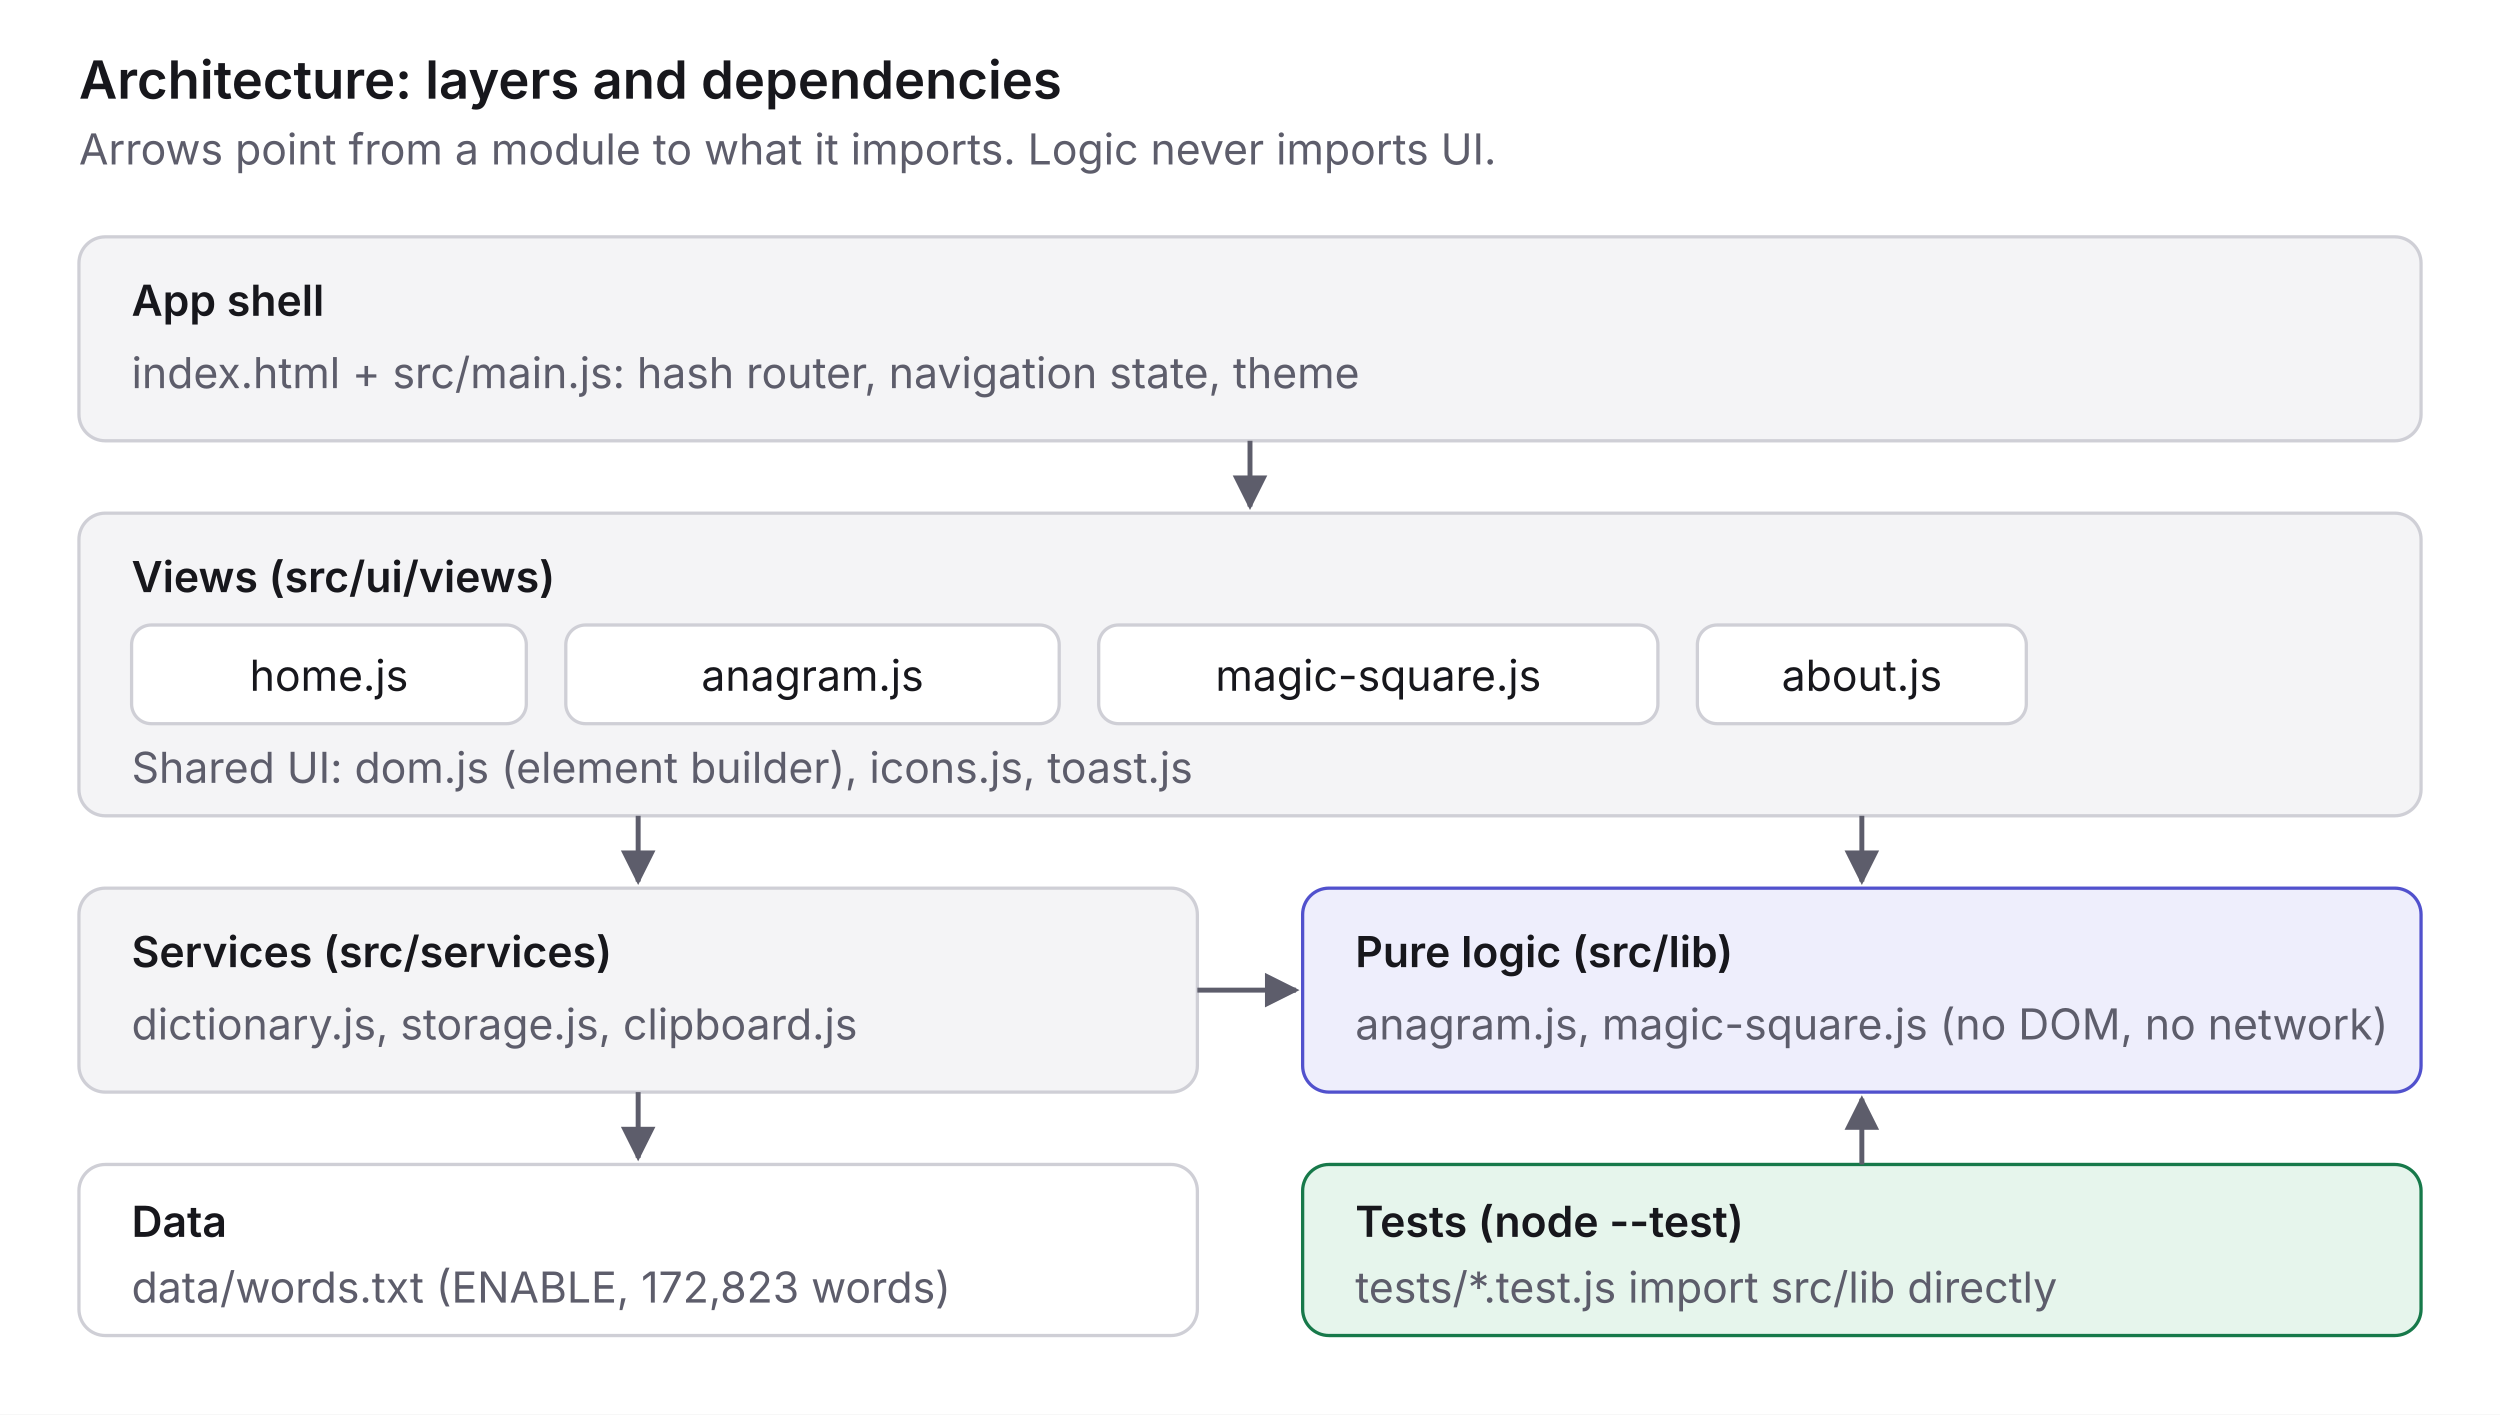
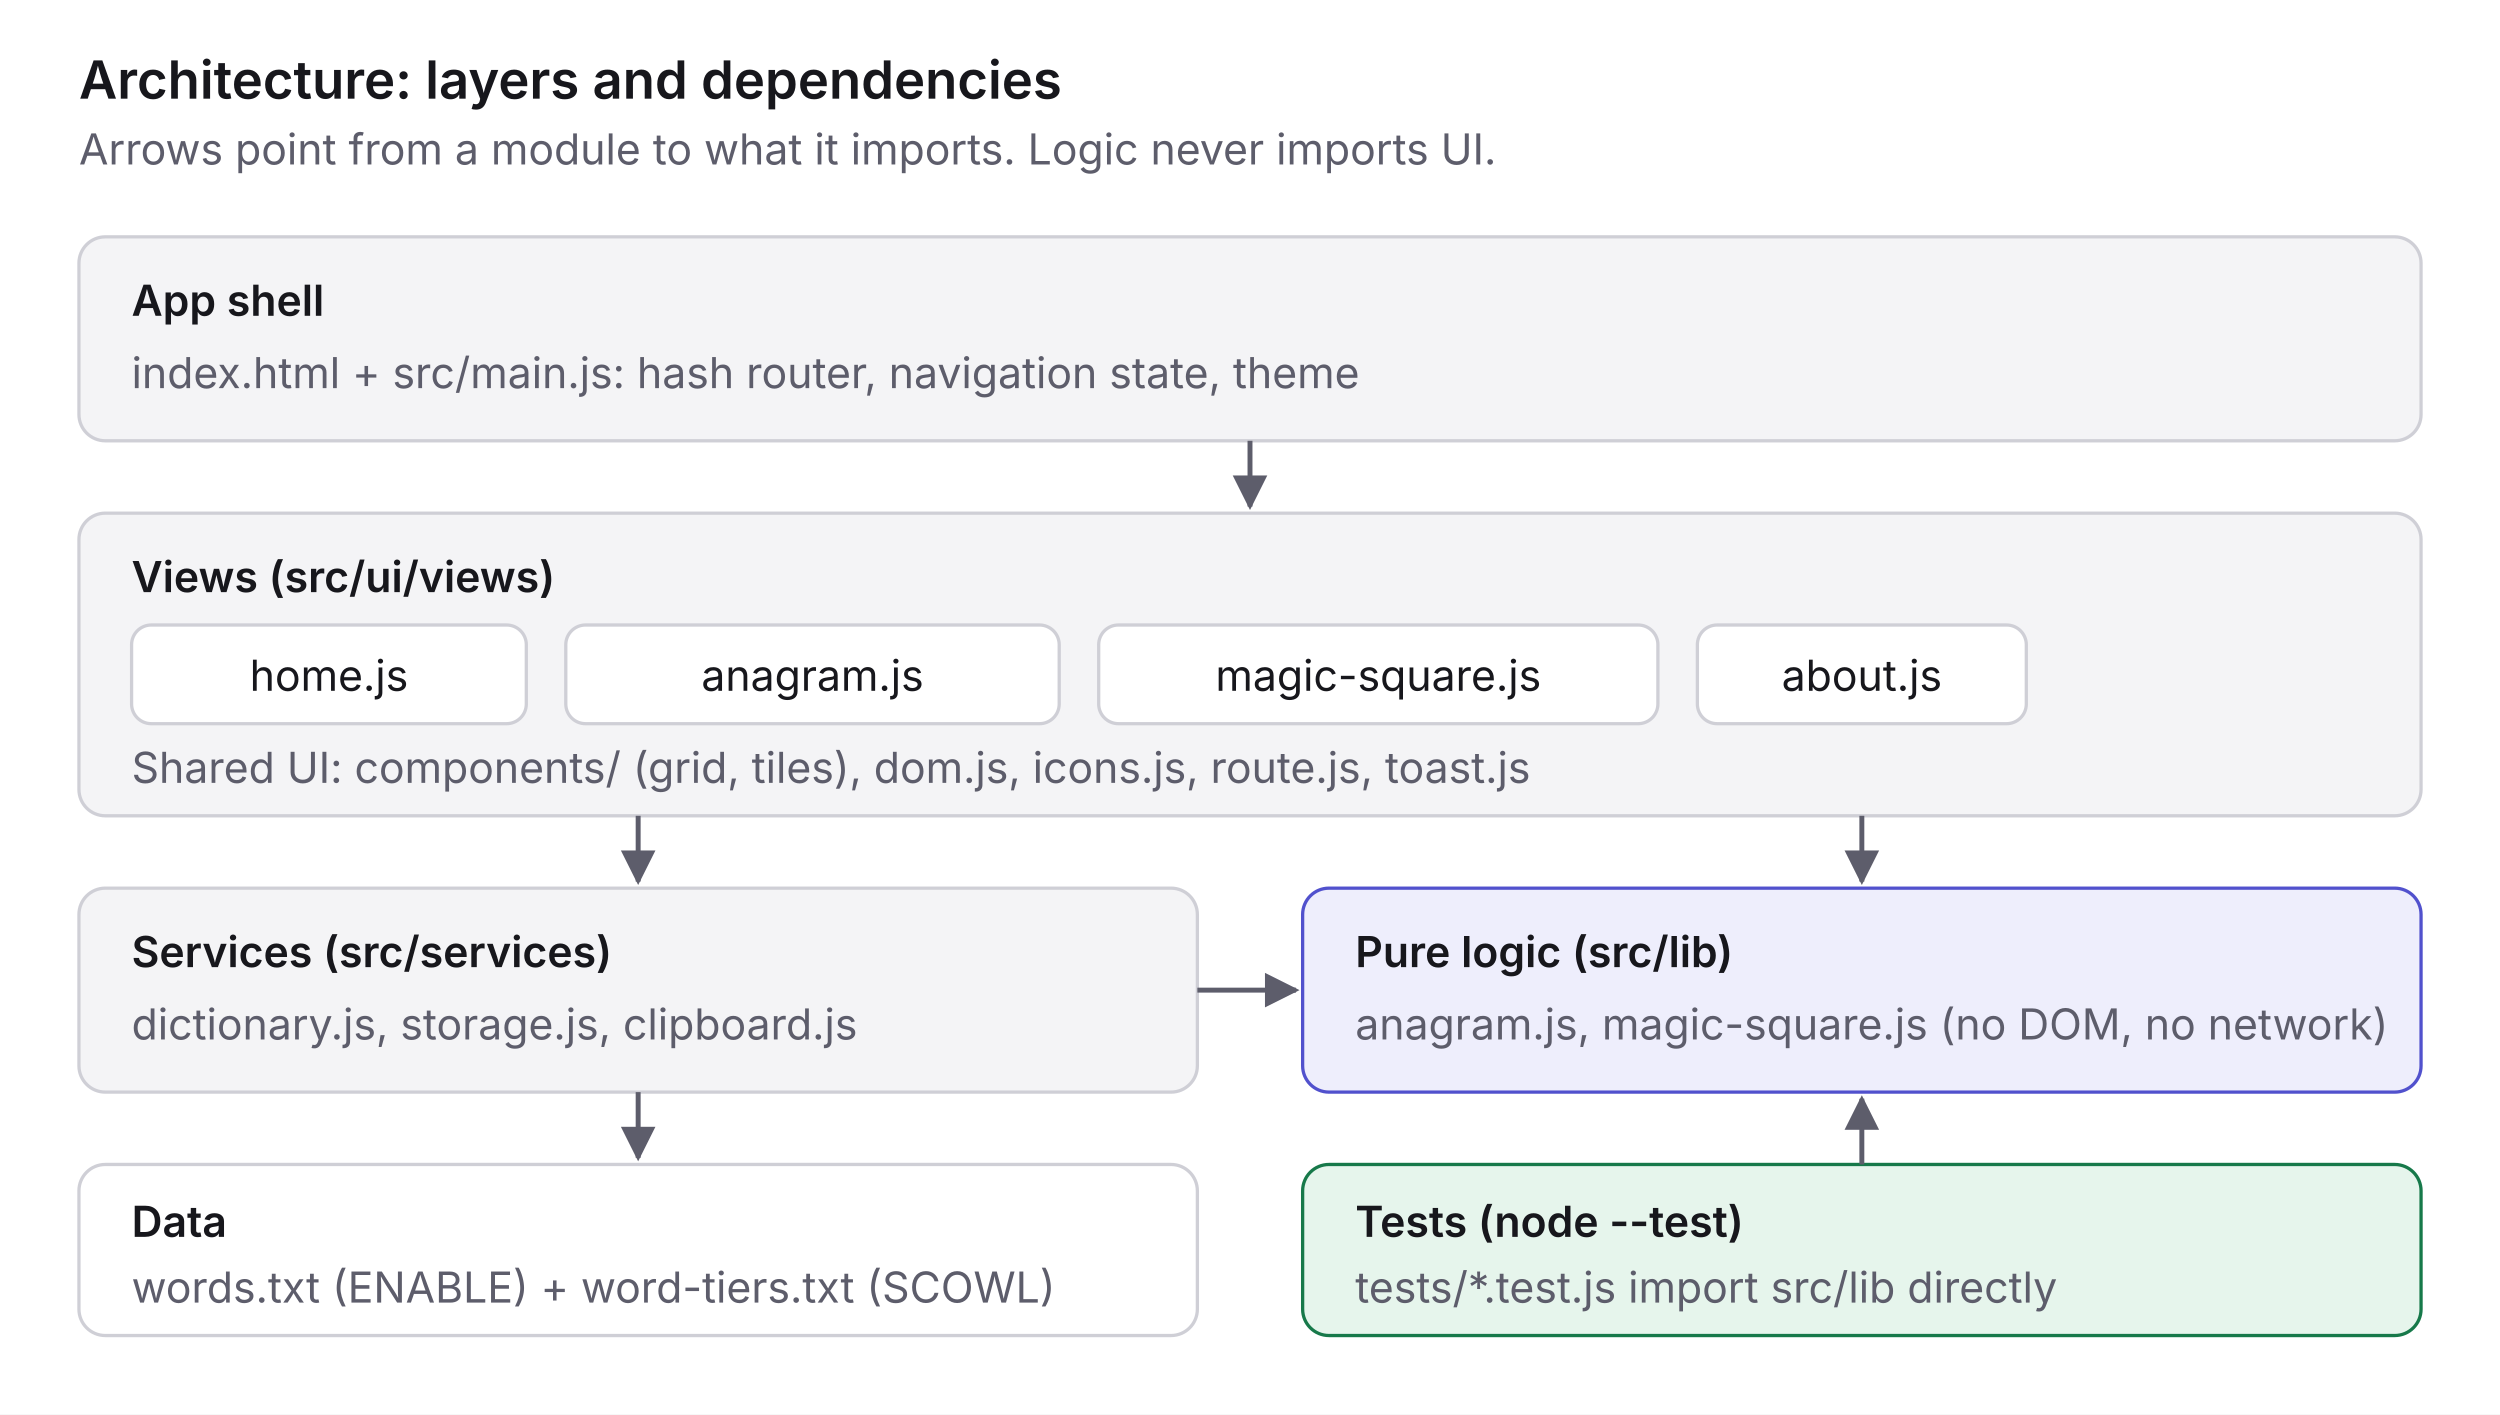
<svg xmlns="http://www.w3.org/2000/svg" viewBox="0 0 760 430" font-family="system-ui, -apple-system, Segoe UI, sans-serif" font-size="13">
  <defs>
    <marker id="a" viewBox="0 0 10 10" refX="9" refY="5" markerWidth="7" markerHeight="7" orient="auto">
      <path d="M0 0 10 5 0 10z" fill="#5d5d6b" />
    </marker>
  </defs>
  <rect width="760" height="430" fill="#ffffff" />
  <text x="24" y="30" font-size="16" font-weight="600" fill="#17171c">Architecture: layers and dependencies</text>
  <text x="24" y="50" fill="#5d5d6b">Arrows point from a module to what it imports. Logic never imports UI.</text>
  <g fill="#f4f4f6" stroke="#cfcfd6">
    <rect x="24" y="72" width="712" height="62" rx="8" />
    <rect x="24" y="156" width="712" height="92" rx="8" />
    <rect x="24" y="270" width="340" height="62" rx="8" />
    <rect x="396" y="270" width="340" height="62" rx="8" fill="#eeeefc" stroke="#5151cd" />
    <rect x="24" y="354" width="340" height="52" rx="8" fill="#ffffff" />
    <rect x="396" y="354" width="340" height="52" rx="8" fill="#e6f5ec" stroke="#17794a" />
  </g>
  <g fill="#17171c">
    <text x="40" y="96" font-weight="600">App shell</text>
    <text x="40" y="118" fill="#5d5d6b">index.html + src/main.js: hash router, navigation state, theme</text>
    <text x="40" y="180" font-weight="600">Views (src/ui/views)</text>
-     <text x="40" y="238" fill="#5d5d6b">Shared UI: dom.js (element builder), icons.js, toast.js</text>
+     <text x="40" y="238" fill="#5d5d6b">Shared UI: components/ (grid, tiles), dom.js, icons.js, route.js, toast.js</text>
    <text x="40" y="294" font-weight="600">Services (src/services)</text>
    <text x="40" y="316" fill="#5d5d6b">dictionary.js, storage.js, clipboard.js</text>
    <text x="412" y="294" font-weight="600">Pure logic (src/lib)</text>
    <text x="412" y="316" fill="#5d5d6b">anagram.js, magic-square.js (no DOM, no network)</text>
    <text x="40" y="376" font-weight="600">Data</text>
-     <text x="40" y="396" fill="#5d5d6b">data/words.txt (ENABLE, 172,823 words)</text>
+     <text x="40" y="396" fill="#5d5d6b">words.txt (ENABLE) + word-tiers.txt (SCOWL)</text>
    <text x="412" y="376" font-weight="600">Tests (node --test)</text>
    <text x="412" y="396" fill="#5d5d6b">tests/*.test.js import src/lib directly</text>
  </g>
  <g fill="#ffffff" stroke="#cfcfd6">
    <rect x="40" y="190" width="120" height="30" rx="6" />
    <rect x="172" y="190" width="150" height="30" rx="6" />
    <rect x="334" y="190" width="170" height="30" rx="6" />
    <rect x="516" y="190" width="100" height="30" rx="6" />
  </g>
  <g fill="#17171c" text-anchor="middle">
    <text x="100" y="210">home.js</text>
    <text x="247" y="210">anagram.js</text>
    <text x="419" y="210">magic-square.js</text>
    <text x="566" y="210">about.js</text>
  </g>
  <g stroke="#5d5d6b" stroke-width="1.5" fill="none" marker-end="url(#a)">
    <path d="M380 134v20" />
    <path d="M194 248v20" />
    <path d="M566 248v20" />
    <path d="M364 301h30" />
    <path d="M194 332v20" />
    <path d="M566 354v-20" />
  </g>
</svg>
